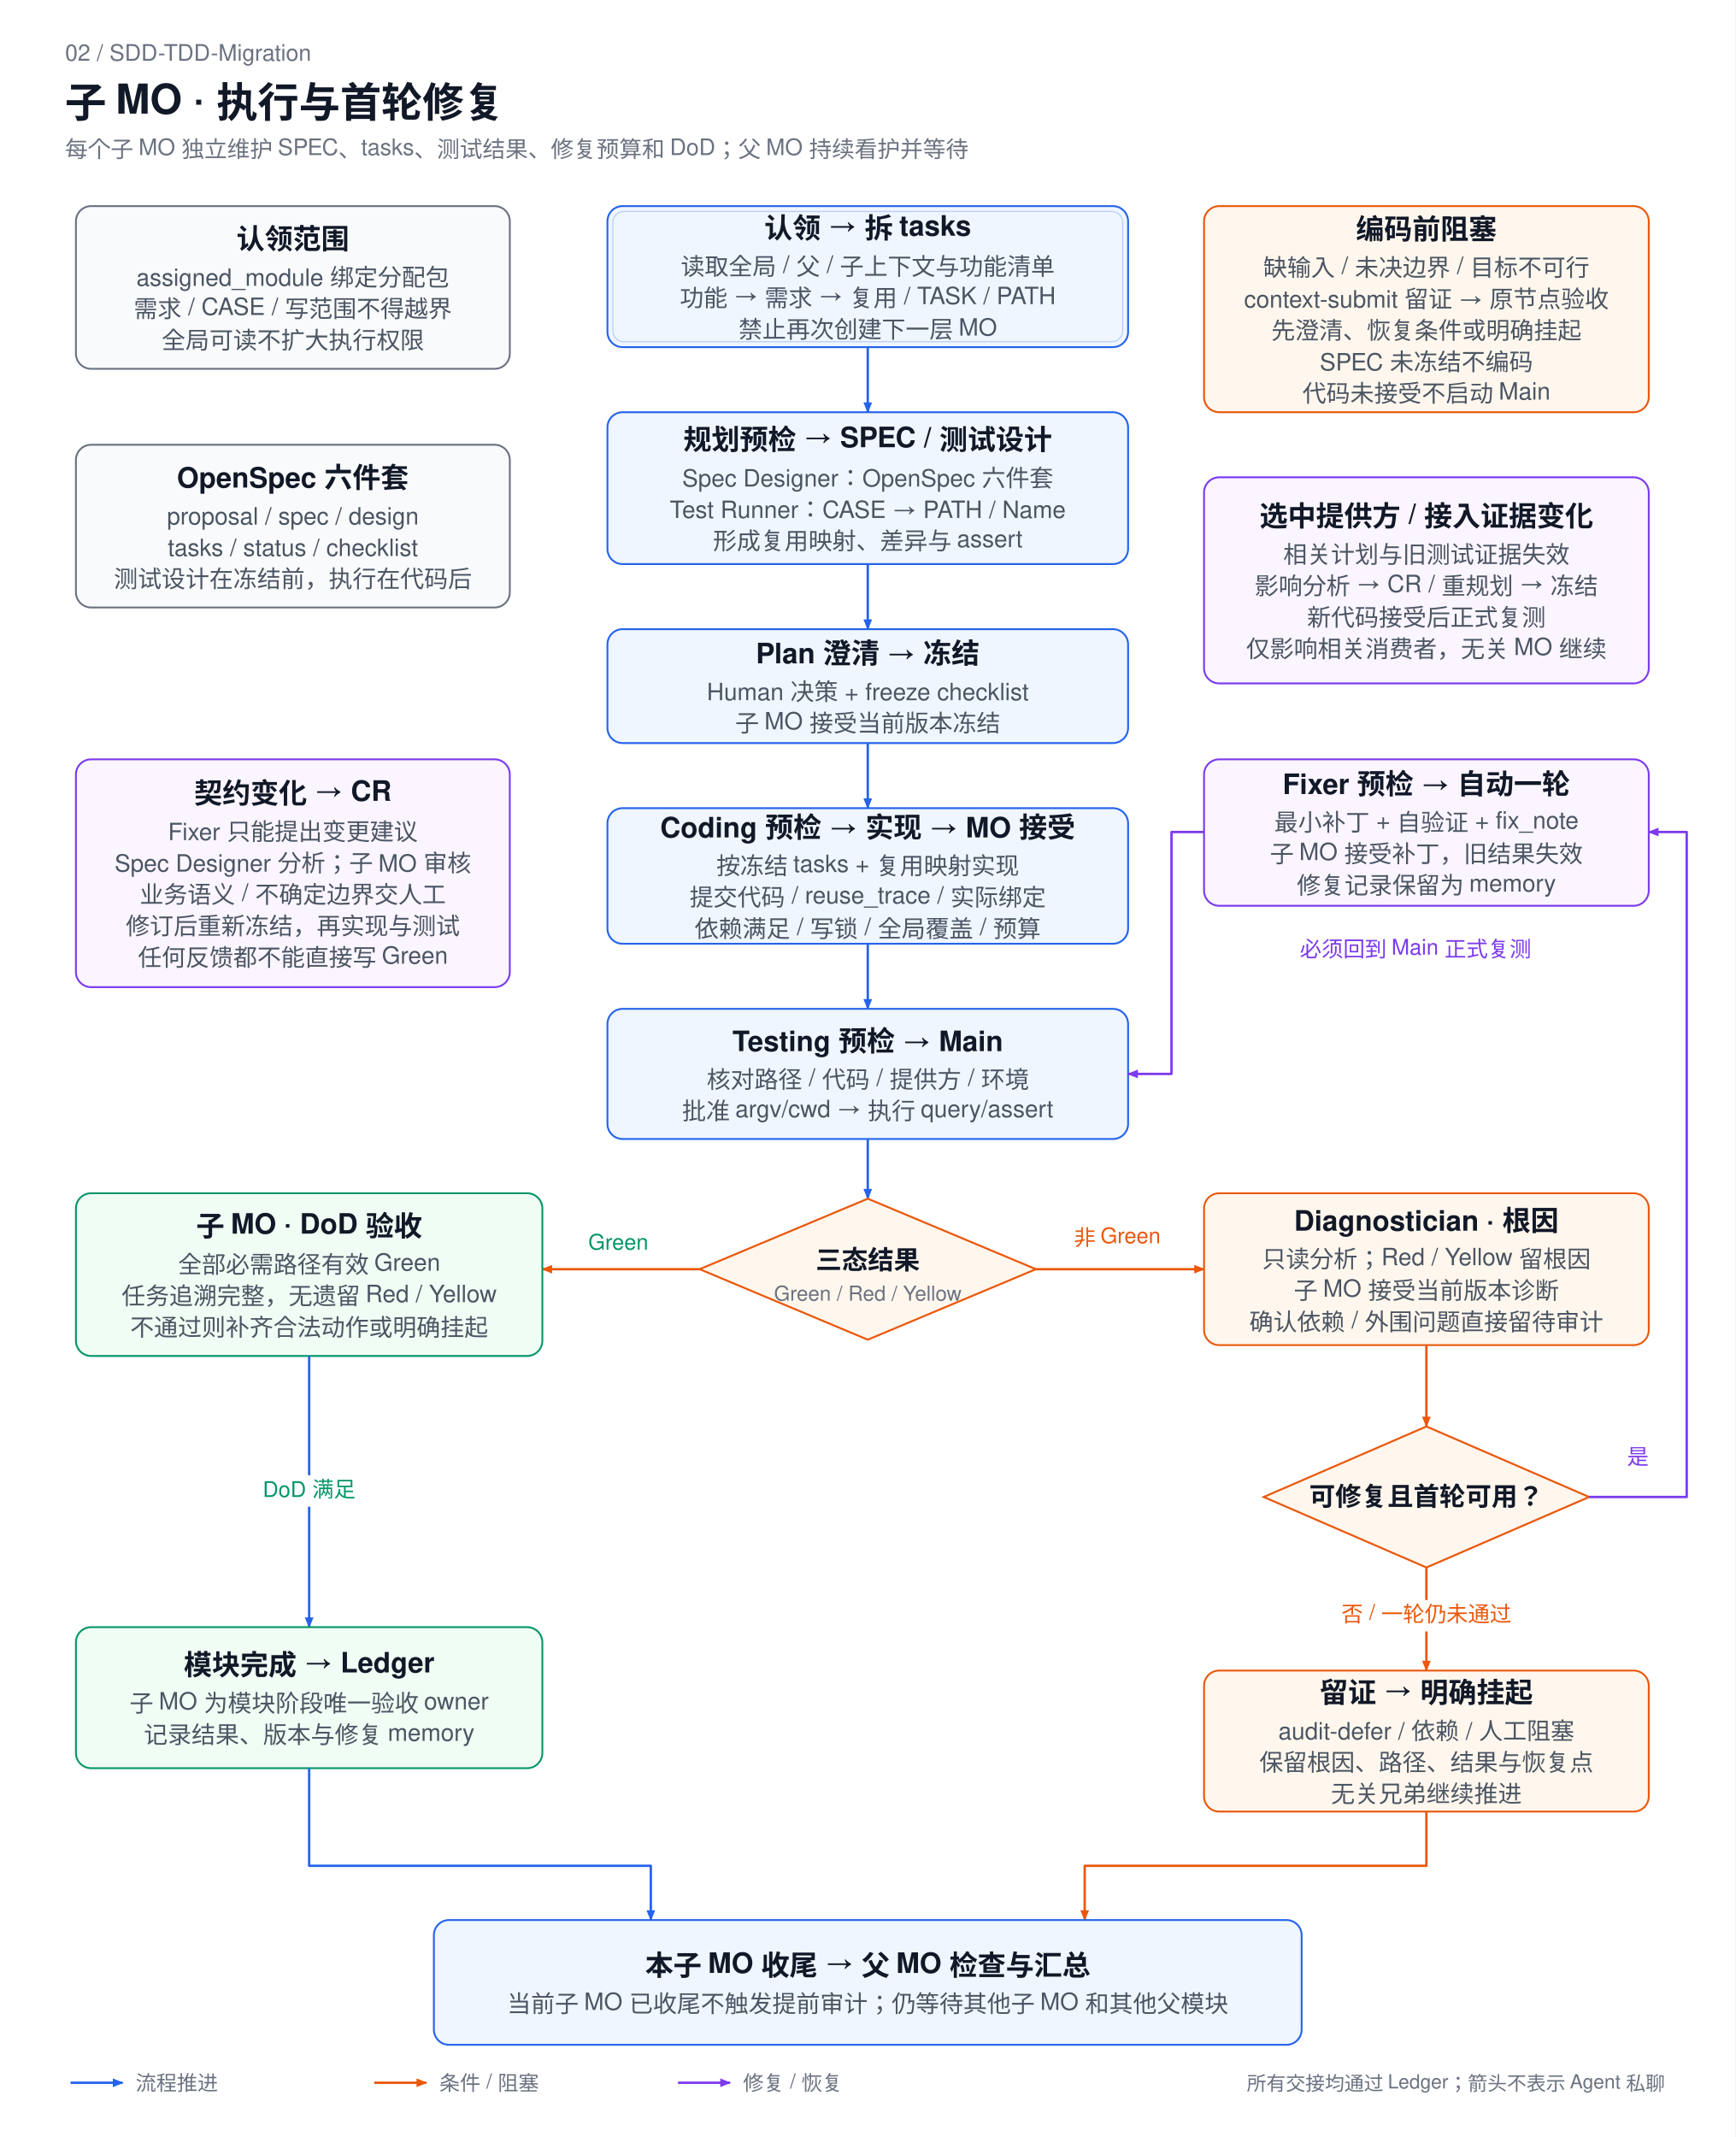
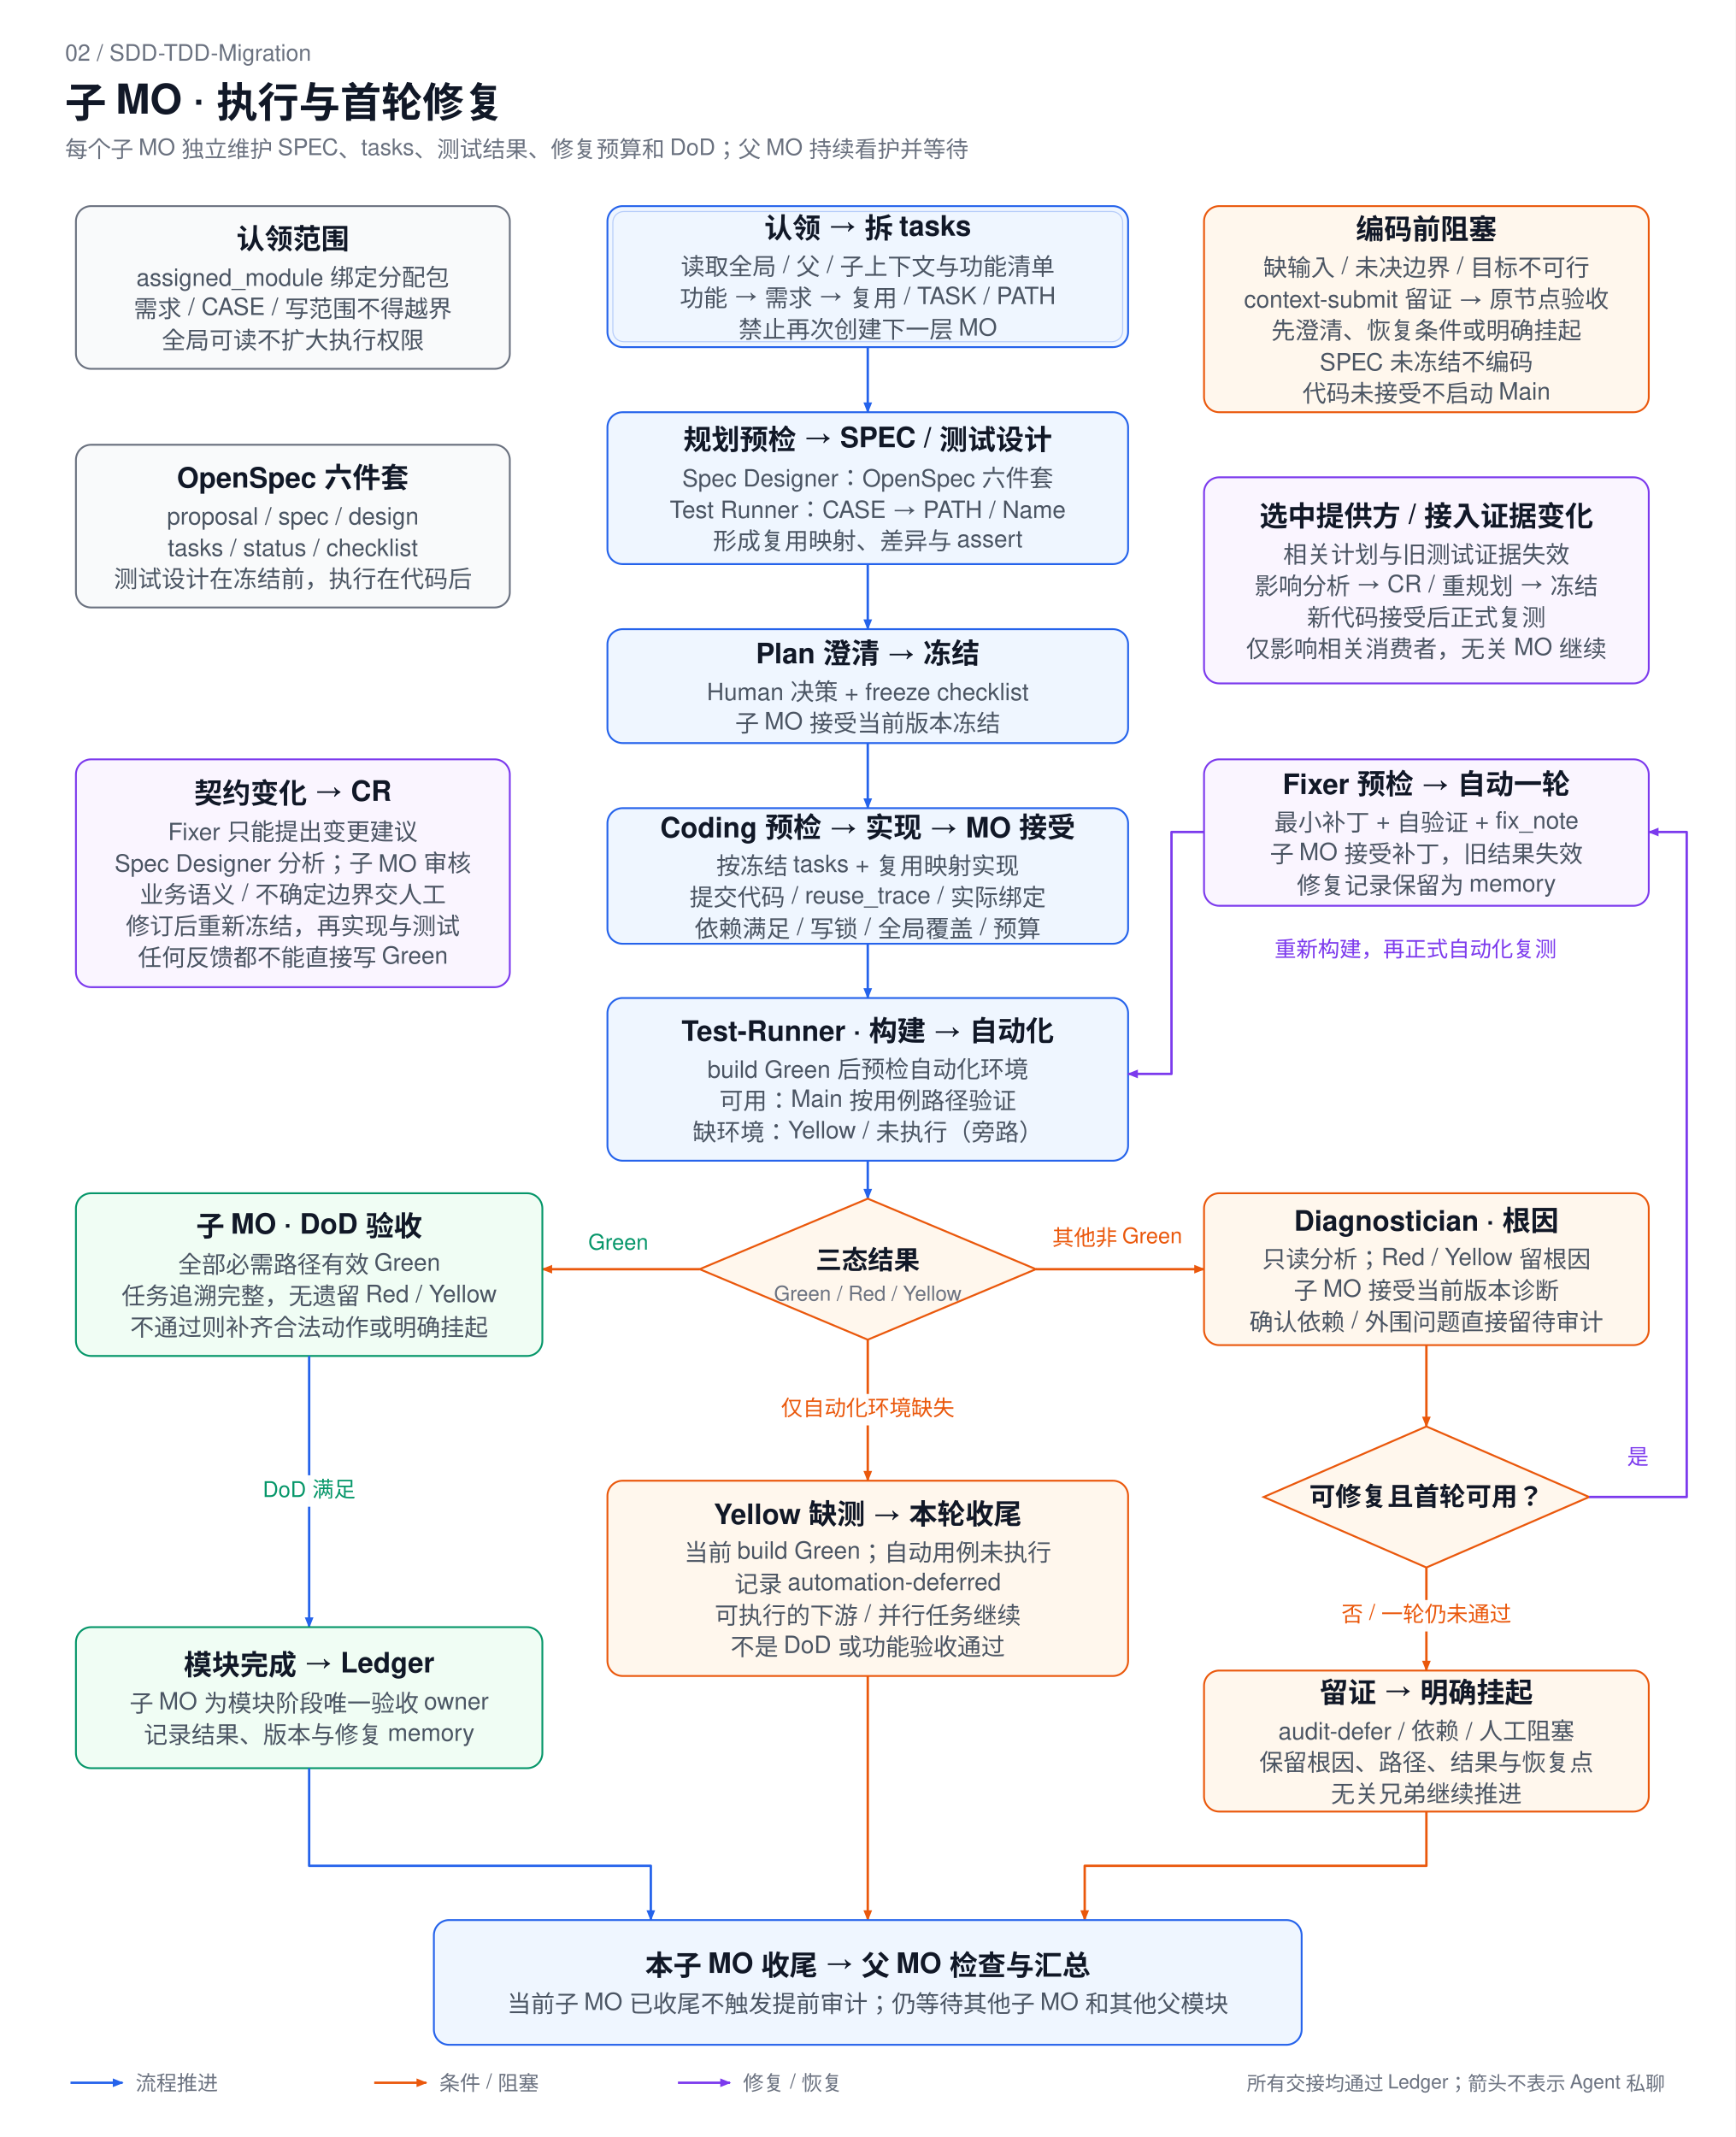
<svg xmlns="http://www.w3.org/2000/svg" width="1600" height="1970" viewBox="0 0 1600 1970" role="img" aria-labelledby="title desc">
  <style>text {font-family: "Helvetica Neue", Helvetica, Arial, "PingFang SC", "Microsoft YaHei", sans-serif;}</style>
  <defs>
    <marker id="arrow-blue" markerWidth="10" markerHeight="8" refX="9" refY="4" orient="auto" markerUnits="userSpaceOnUse">
      <path d="M0,0 L10,4 L0,8 Z" fill="#2563eb" />
    </marker>
    <marker id="arrow-orange" markerWidth="10" markerHeight="8" refX="9" refY="4" orient="auto" markerUnits="userSpaceOnUse">
      <path d="M0,0 L10,4 L0,8 Z" fill="#ea580c" />
    </marker>
    <marker id="arrow-green" markerWidth="10" markerHeight="8" refX="9" refY="4" orient="auto" markerUnits="userSpaceOnUse">
      <path d="M0,0 L10,4 L0,8 Z" fill="#059669" />
    </marker>
    <marker id="arrow-purple" markerWidth="10" markerHeight="8" refX="9" refY="4" orient="auto" markerUnits="userSpaceOnUse">
      <path d="M0,0 L10,4 L0,8 Z" fill="#7c3aed" />
    </marker>
    <marker id="arrow-gray" markerWidth="10" markerHeight="8" refX="9" refY="4" orient="auto" markerUnits="userSpaceOnUse">
      <path d="M0,0 L10,4 L0,8 Z" fill="#6b7280" />
    </marker>
  </defs>
  <rect width="1600" height="1970" fill="white" />
  <text x="60" y="56" font-size="21.00" fill="#6b7280" text-anchor="start" font-weight="400">02  /  SDD-TDD-Migration</text>
  <text x="60" y="108" font-size="38.00" fill="#111827" text-anchor="start" font-weight="700">子 MO · 执行与首轮修复</text>
  <text x="60" y="145" font-size="21.00" fill="#6b7280" text-anchor="start" font-weight="400">每个子 MO 独立维护 SPEC、tasks、测试结果、修复预算和 DoD；父 MO 持续看护并等待</text>
  <rect x="560" y="190" width="480" height="130" rx="14" fill="#eff6ff" stroke="#2563eb" stroke-width="1.7" />
  <rect x="565" y="195" width="470" height="120" rx="10" fill="none" stroke="#2563eb" stroke-opacity="0.28" />
  <text x="800.0" y="219.5" font-size="26.00" fill="#111827" text-anchor="middle" font-weight="650">认领 → 拆 tasks</text>
  <text x="800.0" y="253.5" font-size="22.00" fill="#4b5563" text-anchor="middle" font-weight="400">读取全局 / 父 / 子上下文与功能清单</text>
  <text x="800.0" y="282.5" font-size="22.00" fill="#4b5563" text-anchor="middle" font-weight="400">功能 → 需求 → 复用 / TASK / PATH</text>
  <text x="800.0" y="311.5" font-size="22.00" fill="#4b5563" text-anchor="middle" font-weight="400">禁止再次创建下一层 MO</text>
  <path d="M800,320 L800,380" fill="none" stroke="#2563eb" stroke-width="2.2" stroke-linejoin="round" marker-end="url(#arrow-blue)" />
  <rect x="560" y="380" width="480" height="140" rx="14" fill="#eff6ff" stroke="#2563eb" stroke-width="1.7" />
  <text x="800.0" y="414.5" font-size="26.00" fill="#111827" text-anchor="middle" font-weight="650">规划预检 → SPEC / 测试设计</text>
  <text x="800.0" y="448.5" font-size="22.00" fill="#4b5563" text-anchor="middle" font-weight="400">Spec Designer：OpenSpec 六件套</text>
  <text x="800.0" y="477.5" font-size="22.00" fill="#4b5563" text-anchor="middle" font-weight="400">Test Runner：CASE → PATH / Name</text>
  <text x="800.0" y="506.5" font-size="22.00" fill="#4b5563" text-anchor="middle" font-weight="400">形成复用映射、差异与 assert</text>
  <path d="M800,520 L800,580" fill="none" stroke="#2563eb" stroke-width="2.2" stroke-linejoin="round" marker-end="url(#arrow-blue)" />
  <rect x="560" y="580" width="480" height="105" rx="14" fill="#eff6ff" stroke="#2563eb" stroke-width="1.7" />
  <text x="800.0" y="611.5" font-size="26.00" fill="#111827" text-anchor="middle" font-weight="650">Plan 澄清 → 冻结</text>
  <text x="800.0" y="645.5" font-size="22.00" fill="#4b5563" text-anchor="middle" font-weight="400">Human 决策 + freeze checklist</text>
  <text x="800.0" y="674.5" font-size="22.00" fill="#4b5563" text-anchor="middle" font-weight="400">子 MO 接受当前版本冻结</text>
  <path d="M800,685 L800,745" fill="none" stroke="#2563eb" stroke-width="2.2" stroke-linejoin="round" marker-end="url(#arrow-blue)" />
  <rect x="560" y="745" width="480" height="125" rx="14" fill="#eff6ff" stroke="#2563eb" stroke-width="1.7" />
  <text x="800.0" y="772.0" font-size="26.00" fill="#111827" text-anchor="middle" font-weight="650">Coding 预检 → 实现 → MO 接受</text>
  <text x="800.0" y="806.0" font-size="22.00" fill="#4b5563" text-anchor="middle" font-weight="400">按冻结 tasks + 复用映射实现</text>
  <text x="800.0" y="835.0" font-size="22.00" fill="#4b5563" text-anchor="middle" font-weight="400">提交代码 / reuse_trace / 实际绑定</text>
  <text x="800.0" y="864.0" font-size="22.00" fill="#4b5563" text-anchor="middle" font-weight="400">依赖满足 / 写锁 / 全局覆盖 / 预算</text>
-   <path d="M800,870 L800,930" fill="none" stroke="#2563eb" stroke-width="2.2" stroke-linejoin="round" marker-end="url(#arrow-blue)" />
-   <rect x="560" y="930" width="480" height="120" rx="14" fill="#eff6ff" stroke="#2563eb" stroke-width="1.7" />
-   <text x="800.0" y="969.0" font-size="26.00" fill="#111827" text-anchor="middle" font-weight="650">Testing 预检 → Main</text>
-   <text x="800.0" y="1003.0" font-size="22.00" fill="#4b5563" text-anchor="middle" font-weight="400">核对路径 / 代码 / 提供方 / 环境</text>
-   <text x="800.0" y="1032.0" font-size="22.00" fill="#4b5563" text-anchor="middle" font-weight="400">批准 argv/cwd → 执行 query/assert</text>
-   <path d="M800,1050 L800,1105" fill="none" stroke="#2563eb" stroke-width="2.2" stroke-linejoin="round" marker-end="url(#arrow-blue)" />
+   <path d="M800,870 L800,920" fill="none" stroke="#2563eb" stroke-width="2.2" stroke-linejoin="round" marker-end="url(#arrow-blue)" />
+   <rect x="560" y="920" width="480" height="150" rx="14" fill="#eff6ff" stroke="#2563eb" stroke-width="1.7" />
+   <text x="800.0" y="959.5" font-size="26.00" fill="#111827" text-anchor="middle" font-weight="650">Test-Runner · 构建 → 自动化</text>
+   <text x="800.0" y="993.5" font-size="22.00" fill="#4b5563" text-anchor="middle" font-weight="400">build Green 后预检自动化环境</text>
+   <text x="800.0" y="1022.5" font-size="22.00" fill="#4b5563" text-anchor="middle" font-weight="400">可用：Main 按用例路径验证</text>
+   <text x="800.0" y="1051.5" font-size="22.00" fill="#4b5563" text-anchor="middle" font-weight="400">缺环境：Yellow / 未执行（旁路）</text>
+   <path d="M800,1070 L800,1105" fill="none" stroke="#2563eb" stroke-width="2.2" stroke-linejoin="round" marker-end="url(#arrow-blue)" />
  <path d="M800,1105.0 L955.0,1170 L800,1235.0 L645.0,1170 Z" fill="#fff7ed" stroke="#ea580c" stroke-width="1.8" />
  <text x="800" y="1170" font-size="24.00" fill="#111827" text-anchor="middle" font-weight="650">三态结果</text>
  <text x="800" y="1199" font-size="19.00" fill="#6b7280" text-anchor="middle" font-weight="400">Green / Red / Yellow</text>
  <path d="M645,1170 L500,1170" fill="none" stroke="#ea580c" stroke-width="2.2" stroke-linejoin="round" marker-end="url(#arrow-orange)" />
  <rect x="532.5" y="1132" width="75.0" height="29" rx="4" fill="white" opacity="0.97" />
  <text x="570" y="1152" font-size="20.00" fill="#059669" text-anchor="middle" font-weight="400">Green</text>
  <rect x="70" y="1100" width="430" height="150" rx="14" fill="#f0fdf4" stroke="#059669" stroke-width="1.7" />
  <text x="285.0" y="1139.5" font-size="26.00" fill="#111827" text-anchor="middle" font-weight="650">子 MO · DoD 验收</text>
  <text x="285.0" y="1173.5" font-size="22.00" fill="#4b5563" text-anchor="middle" font-weight="400">全部必需路径有效 Green</text>
  <text x="285.0" y="1202.5" font-size="22.00" fill="#4b5563" text-anchor="middle" font-weight="400">任务追溯完整，无遗留 Red / Yellow</text>
  <text x="285.0" y="1231.5" font-size="22.00" fill="#4b5563" text-anchor="middle" font-weight="400">不通过则补齐合法动作或明确挂起</text>
  <path d="M285,1250 L285,1500" fill="none" stroke="#2563eb" stroke-width="2.2" stroke-linejoin="round" marker-end="url(#arrow-blue)" />
  <rect x="233.2" y="1360" width="103.6" height="29" rx="4" fill="white" opacity="0.97" />
  <text x="285" y="1380" font-size="20.00" fill="#059669" text-anchor="middle" font-weight="400">DoD 满足</text>
  <rect x="70" y="1500" width="430" height="130" rx="14" fill="#f0fdf4" stroke="#059669" stroke-width="1.7" />
  <text x="285.0" y="1544.0" font-size="26.00" fill="#111827" text-anchor="middle" font-weight="650">模块完成 → Ledger</text>
  <text x="285.0" y="1578.0" font-size="22.00" fill="#4b5563" text-anchor="middle" font-weight="400">子 MO 为模块阶段唯一验收 owner</text>
  <text x="285.0" y="1607.0" font-size="22.00" fill="#4b5563" text-anchor="middle" font-weight="400">记录结果、版本与修复 memory</text>
  <path d="M955,1170 L1110,1170" fill="none" stroke="#ea580c" stroke-width="2.2" stroke-linejoin="round" marker-end="url(#arrow-orange)" />
-   <rect x="976.8" y="1128" width="106.4" height="29" rx="4" fill="white" opacity="0.97" />
-   <text x="1030" y="1148" font-size="20.00" fill="#ea580c" text-anchor="middle" font-weight="400">非 Green</text>
+   <rect x="956.8" y="1128" width="146.4" height="29" rx="4" fill="white" opacity="0.97" />
+   <text x="1030" y="1148" font-size="20.00" fill="#ea580c" text-anchor="middle" font-weight="400">其他非 Green</text>
  <rect x="1110" y="1100" width="410" height="140" rx="14" fill="#fff7ed" stroke="#ea580c" stroke-width="1.7" />
  <text x="1315.0" y="1134.5" font-size="26.00" fill="#111827" text-anchor="middle" font-weight="650">Diagnostician · 根因</text>
  <text x="1315.0" y="1168.5" font-size="22.00" fill="#4b5563" text-anchor="middle" font-weight="400">只读分析；Red / Yellow 留根因</text>
  <text x="1315.0" y="1197.5" font-size="22.00" fill="#4b5563" text-anchor="middle" font-weight="400">子 MO 接受当前版本诊断</text>
  <text x="1315.0" y="1226.5" font-size="22.00" fill="#4b5563" text-anchor="middle" font-weight="400">确认依赖 / 外围问题直接留待审计</text>
  <path d="M1315,1240 L1315,1315" fill="none" stroke="#ea580c" stroke-width="2.2" stroke-linejoin="round" marker-end="url(#arrow-orange)" />
  <path d="M1315,1315.0 L1465.0,1380 L1315,1445.0 L1165.0,1380 Z" fill="#fff7ed" stroke="#ea580c" stroke-width="1.8" />
  <text x="1315" y="1388" font-size="24.00" fill="#111827" text-anchor="middle" font-weight="650">可修复且首轮可用？</text>
  <path d="M1465,1380 L1555,1380 L1555,767 L1520,767" fill="none" stroke="#7c3aed" stroke-width="2.2" stroke-linejoin="round" marker-end="url(#arrow-purple)" />
  <rect x="1491.0" y="1330" width="38" height="29" rx="4" fill="white" opacity="0.97" />
  <text x="1510" y="1350" font-size="20.00" fill="#7c3aed" text-anchor="middle" font-weight="400">是</text>
  <rect x="1110" y="700" width="410" height="135" rx="14" fill="#faf5ff" stroke="#7c3aed" stroke-width="1.7" />
  <text x="1315.0" y="732.0" font-size="26.00" fill="#111827" text-anchor="middle" font-weight="650">Fixer 预检 → 自动一轮</text>
  <text x="1315.0" y="766.0" font-size="22.00" fill="#4b5563" text-anchor="middle" font-weight="400">最小补丁 + 自验证 + fix_note</text>
  <text x="1315.0" y="795.0" font-size="22.00" fill="#4b5563" text-anchor="middle" font-weight="400">子 MO 接受补丁，旧结果失效</text>
  <text x="1315.0" y="824.0" font-size="22.00" fill="#4b5563" text-anchor="middle" font-weight="400">修复记录保留为 memory</text>
  <path d="M1110,767 L1080,767 L1080,990 L1040,990" fill="none" stroke="#7c3aed" stroke-width="2.2" stroke-linejoin="round" marker-end="url(#arrow-purple)" />
-   <rect x="1181.8" y="862" width="246.4" height="29" rx="4" fill="white" opacity="0.97" />
-   <text x="1305" y="882" font-size="20.00" fill="#7c3aed" text-anchor="middle" font-weight="400">必须回到 Main 正式复测</text>
+   <rect x="1166.0" y="862" width="278" height="29" rx="4" fill="white" opacity="0.97" />
+   <text x="1305" y="882" font-size="20.00" fill="#7c3aed" text-anchor="middle" font-weight="400">重新构建，再正式自动化复测</text>
  <path d="M1315,1445 L1315,1540" fill="none" stroke="#ea580c" stroke-width="2.2" stroke-linejoin="round" marker-end="url(#arrow-orange)" />
  <rect x="1218.9" y="1475" width="192.2" height="29" rx="4" fill="white" opacity="0.97" />
  <text x="1315" y="1495" font-size="20.00" fill="#ea580c" text-anchor="middle" font-weight="400">否 / 一轮仍未通过</text>
  <rect x="1110" y="1540" width="410" height="130" rx="14" fill="#fff7ed" stroke="#ea580c" stroke-width="1.7" />
  <text x="1315.0" y="1569.5" font-size="26.00" fill="#111827" text-anchor="middle" font-weight="650">留证 → 明确挂起</text>
  <text x="1315.0" y="1603.5" font-size="22.00" fill="#4b5563" text-anchor="middle" font-weight="400">audit-defer / 依赖 / 人工阻塞</text>
  <text x="1315.0" y="1632.5" font-size="22.00" fill="#4b5563" text-anchor="middle" font-weight="400">保留根因、路径、结果与恢复点</text>
  <text x="1315.0" y="1661.5" font-size="22.00" fill="#4b5563" text-anchor="middle" font-weight="400">无关兄弟继续推进</text>
  <path d="M285,1630 L285,1720 L600,1720 L600,1770" fill="none" stroke="#2563eb" stroke-width="2.2" stroke-linejoin="round" marker-end="url(#arrow-blue)" />
  <path d="M1315,1670 L1315,1720 L1000,1720 L1000,1770" fill="none" stroke="#ea580c" stroke-width="2.2" stroke-linejoin="round" marker-end="url(#arrow-orange)" />
+   <path d="M800,1235 L800,1365" fill="none" stroke="#ea580c" stroke-width="2.2" stroke-linejoin="round" marker-end="url(#arrow-orange)" />
+   <rect x="711.0" y="1285" width="178" height="29" rx="4" fill="white" opacity="0.97" />
+   <text x="800" y="1305" font-size="20.00" fill="#ea580c" text-anchor="middle" font-weight="400">仅自动化环境缺失</text>
+   <rect x="560" y="1365" width="480" height="180" rx="14" fill="#fff7ed" stroke="#ea580c" stroke-width="1.7" />
+   <text x="800.0" y="1405.0" font-size="26.00" fill="#111827" text-anchor="middle" font-weight="650">Yellow 缺测 → 本轮收尾</text>
+   <text x="800.0" y="1439.0" font-size="22.00" fill="#4b5563" text-anchor="middle" font-weight="400">当前 build Green；自动用例未执行</text>
+   <text x="800.0" y="1468.0" font-size="22.00" fill="#4b5563" text-anchor="middle" font-weight="400">记录 automation-deferred</text>
+   <text x="800.0" y="1497.0" font-size="22.00" fill="#4b5563" text-anchor="middle" font-weight="400">可执行的下游 / 并行任务继续</text>
+   <text x="800.0" y="1526.0" font-size="22.00" fill="#4b5563" text-anchor="middle" font-weight="400">不是 DoD 或功能验收通过</text>
+   <path d="M800,1545 L800,1770" fill="none" stroke="#ea580c" stroke-width="2.2" stroke-linejoin="round" marker-end="url(#arrow-orange)" />
  <rect x="400" y="1770" width="800" height="115" rx="14" fill="#eff6ff" stroke="#2563eb" stroke-width="1.7" />
  <text x="800.0" y="1821.0" font-size="26.00" fill="#111827" text-anchor="middle" font-weight="650">本子 MO 收尾 → 父 MO 检查与汇总</text>
  <text x="800.0" y="1855.0" font-size="22.00" fill="#4b5563" text-anchor="middle" font-weight="400">当前子 MO 已收尾不触发提前审计；仍等待其他子 MO 和其他父模块</text>
  <rect x="1110" y="190" width="410" height="190" rx="14" fill="#fff7ed" stroke="#ea580c" stroke-width="1.7" />
  <text x="1315.0" y="220.5" font-size="26.00" fill="#111827" text-anchor="middle" font-weight="650">编码前阻塞</text>
  <text x="1315.0" y="254.5" font-size="22.00" fill="#4b5563" text-anchor="middle" font-weight="400">缺输入 / 未决边界 / 目标不可行</text>
  <text x="1315.0" y="283.5" font-size="22.00" fill="#4b5563" text-anchor="middle" font-weight="400">context-submit 留证 → 原节点验收</text>
  <text x="1315.0" y="312.5" font-size="22.00" fill="#4b5563" text-anchor="middle" font-weight="400">先澄清、恢复条件或明确挂起</text>
  <text x="1315.0" y="341.5" font-size="22.00" fill="#4b5563" text-anchor="middle" font-weight="400">SPEC 未冻结不编码</text>
  <text x="1315.0" y="370.5" font-size="22.00" fill="#4b5563" text-anchor="middle" font-weight="400">代码未接受不启动 Main</text>
  <rect x="70" y="190" width="400" height="150" rx="14" fill="#f9fafb" stroke="#6b7280" stroke-width="1.7" />
  <text x="270.0" y="229.5" font-size="26.00" fill="#111827" text-anchor="middle" font-weight="650">认领范围</text>
  <text x="270.0" y="263.5" font-size="22.00" fill="#4b5563" text-anchor="middle" font-weight="400">assigned_module 绑定分配包</text>
  <text x="270.0" y="292.5" font-size="22.00" fill="#4b5563" text-anchor="middle" font-weight="400">需求 / CASE / 写范围不得越界</text>
  <text x="270.0" y="321.5" font-size="22.00" fill="#4b5563" text-anchor="middle" font-weight="400">全局可读不扩大执行权限</text>
  <rect x="70" y="410" width="400" height="150" rx="14" fill="#f9fafb" stroke="#6b7280" stroke-width="1.7" />
  <text x="270.0" y="449.5" font-size="26.00" fill="#111827" text-anchor="middle" font-weight="650">OpenSpec 六件套</text>
  <text x="270.0" y="483.5" font-size="22.00" fill="#4b5563" text-anchor="middle" font-weight="400">proposal / spec / design</text>
  <text x="270.0" y="512.5" font-size="22.00" fill="#4b5563" text-anchor="middle" font-weight="400">tasks / status / checklist</text>
  <text x="270.0" y="541.5" font-size="22.00" fill="#4b5563" text-anchor="middle" font-weight="400">测试设计在冻结前，执行在代码后</text>
  <rect x="70" y="700" width="400" height="210" rx="14" fill="#faf5ff" stroke="#7c3aed" stroke-width="1.7" />
  <text x="270.0" y="740.5" font-size="26.00" fill="#111827" text-anchor="middle" font-weight="650">契约变化 → CR</text>
  <text x="270.0" y="774.5" font-size="22.00" fill="#4b5563" text-anchor="middle" font-weight="400">Fixer 只能提出变更建议</text>
  <text x="270.0" y="803.5" font-size="22.00" fill="#4b5563" text-anchor="middle" font-weight="400">Spec Designer 分析；子 MO 审核</text>
  <text x="270.0" y="832.5" font-size="22.00" fill="#4b5563" text-anchor="middle" font-weight="400">业务语义 / 不确定边界交人工</text>
  <text x="270.0" y="861.5" font-size="22.00" fill="#4b5563" text-anchor="middle" font-weight="400">修订后重新冻结，再实现与测试</text>
  <text x="270.0" y="890.5" font-size="22.00" fill="#4b5563" text-anchor="middle" font-weight="400">任何反馈都不能直接写 Green</text>
  <rect x="1110" y="440" width="410" height="190" rx="14" fill="#faf5ff" stroke="#7c3aed" stroke-width="1.7" />
  <text x="1315.0" y="485.0" font-size="26.00" fill="#111827" text-anchor="middle" font-weight="650">选中提供方 / 接入证据变化</text>
  <text x="1315.0" y="519.0" font-size="22.00" fill="#4b5563" text-anchor="middle" font-weight="400">相关计划与旧测试证据失效</text>
  <text x="1315.0" y="548.0" font-size="22.00" fill="#4b5563" text-anchor="middle" font-weight="400">影响分析 → CR / 重规划 → 冻结</text>
  <text x="1315.0" y="577.0" font-size="22.00" fill="#4b5563" text-anchor="middle" font-weight="400">新代码接受后正式复测</text>
  <text x="1315.0" y="606.0" font-size="22.00" fill="#4b5563" text-anchor="middle" font-weight="400">仅影响相关消费者，无关 MO 继续</text>
  <path d="M65,1920 L113,1920" fill="none" stroke="#2563eb" stroke-width="2.2" stroke-linejoin="round" marker-end="url(#arrow-blue)" />
  <text x="125" y="1927" font-size="19.00" fill="#6b7280" text-anchor="start" font-weight="400">流程推进</text>
  <path d="M345,1920 L393,1920" fill="none" stroke="#ea580c" stroke-width="2.2" stroke-linejoin="round" marker-end="url(#arrow-orange)" />
  <text x="405" y="1927" font-size="19.00" fill="#6b7280" text-anchor="start" font-weight="400">条件 / 阻塞</text>
  <path d="M625,1920 L673,1920" fill="none" stroke="#7c3aed" stroke-width="2.2" stroke-linejoin="round" marker-end="url(#arrow-purple)" />
  <text x="685" y="1927" font-size="19.00" fill="#6b7280" text-anchor="start" font-weight="400">修复 / 恢复</text>
  <text x="1535" y="1927" font-size="18.00" fill="#6b7280" text-anchor="end" font-weight="400">所有交接均通过 Ledger；箭头不表示 Agent 私聊</text>
</svg>
